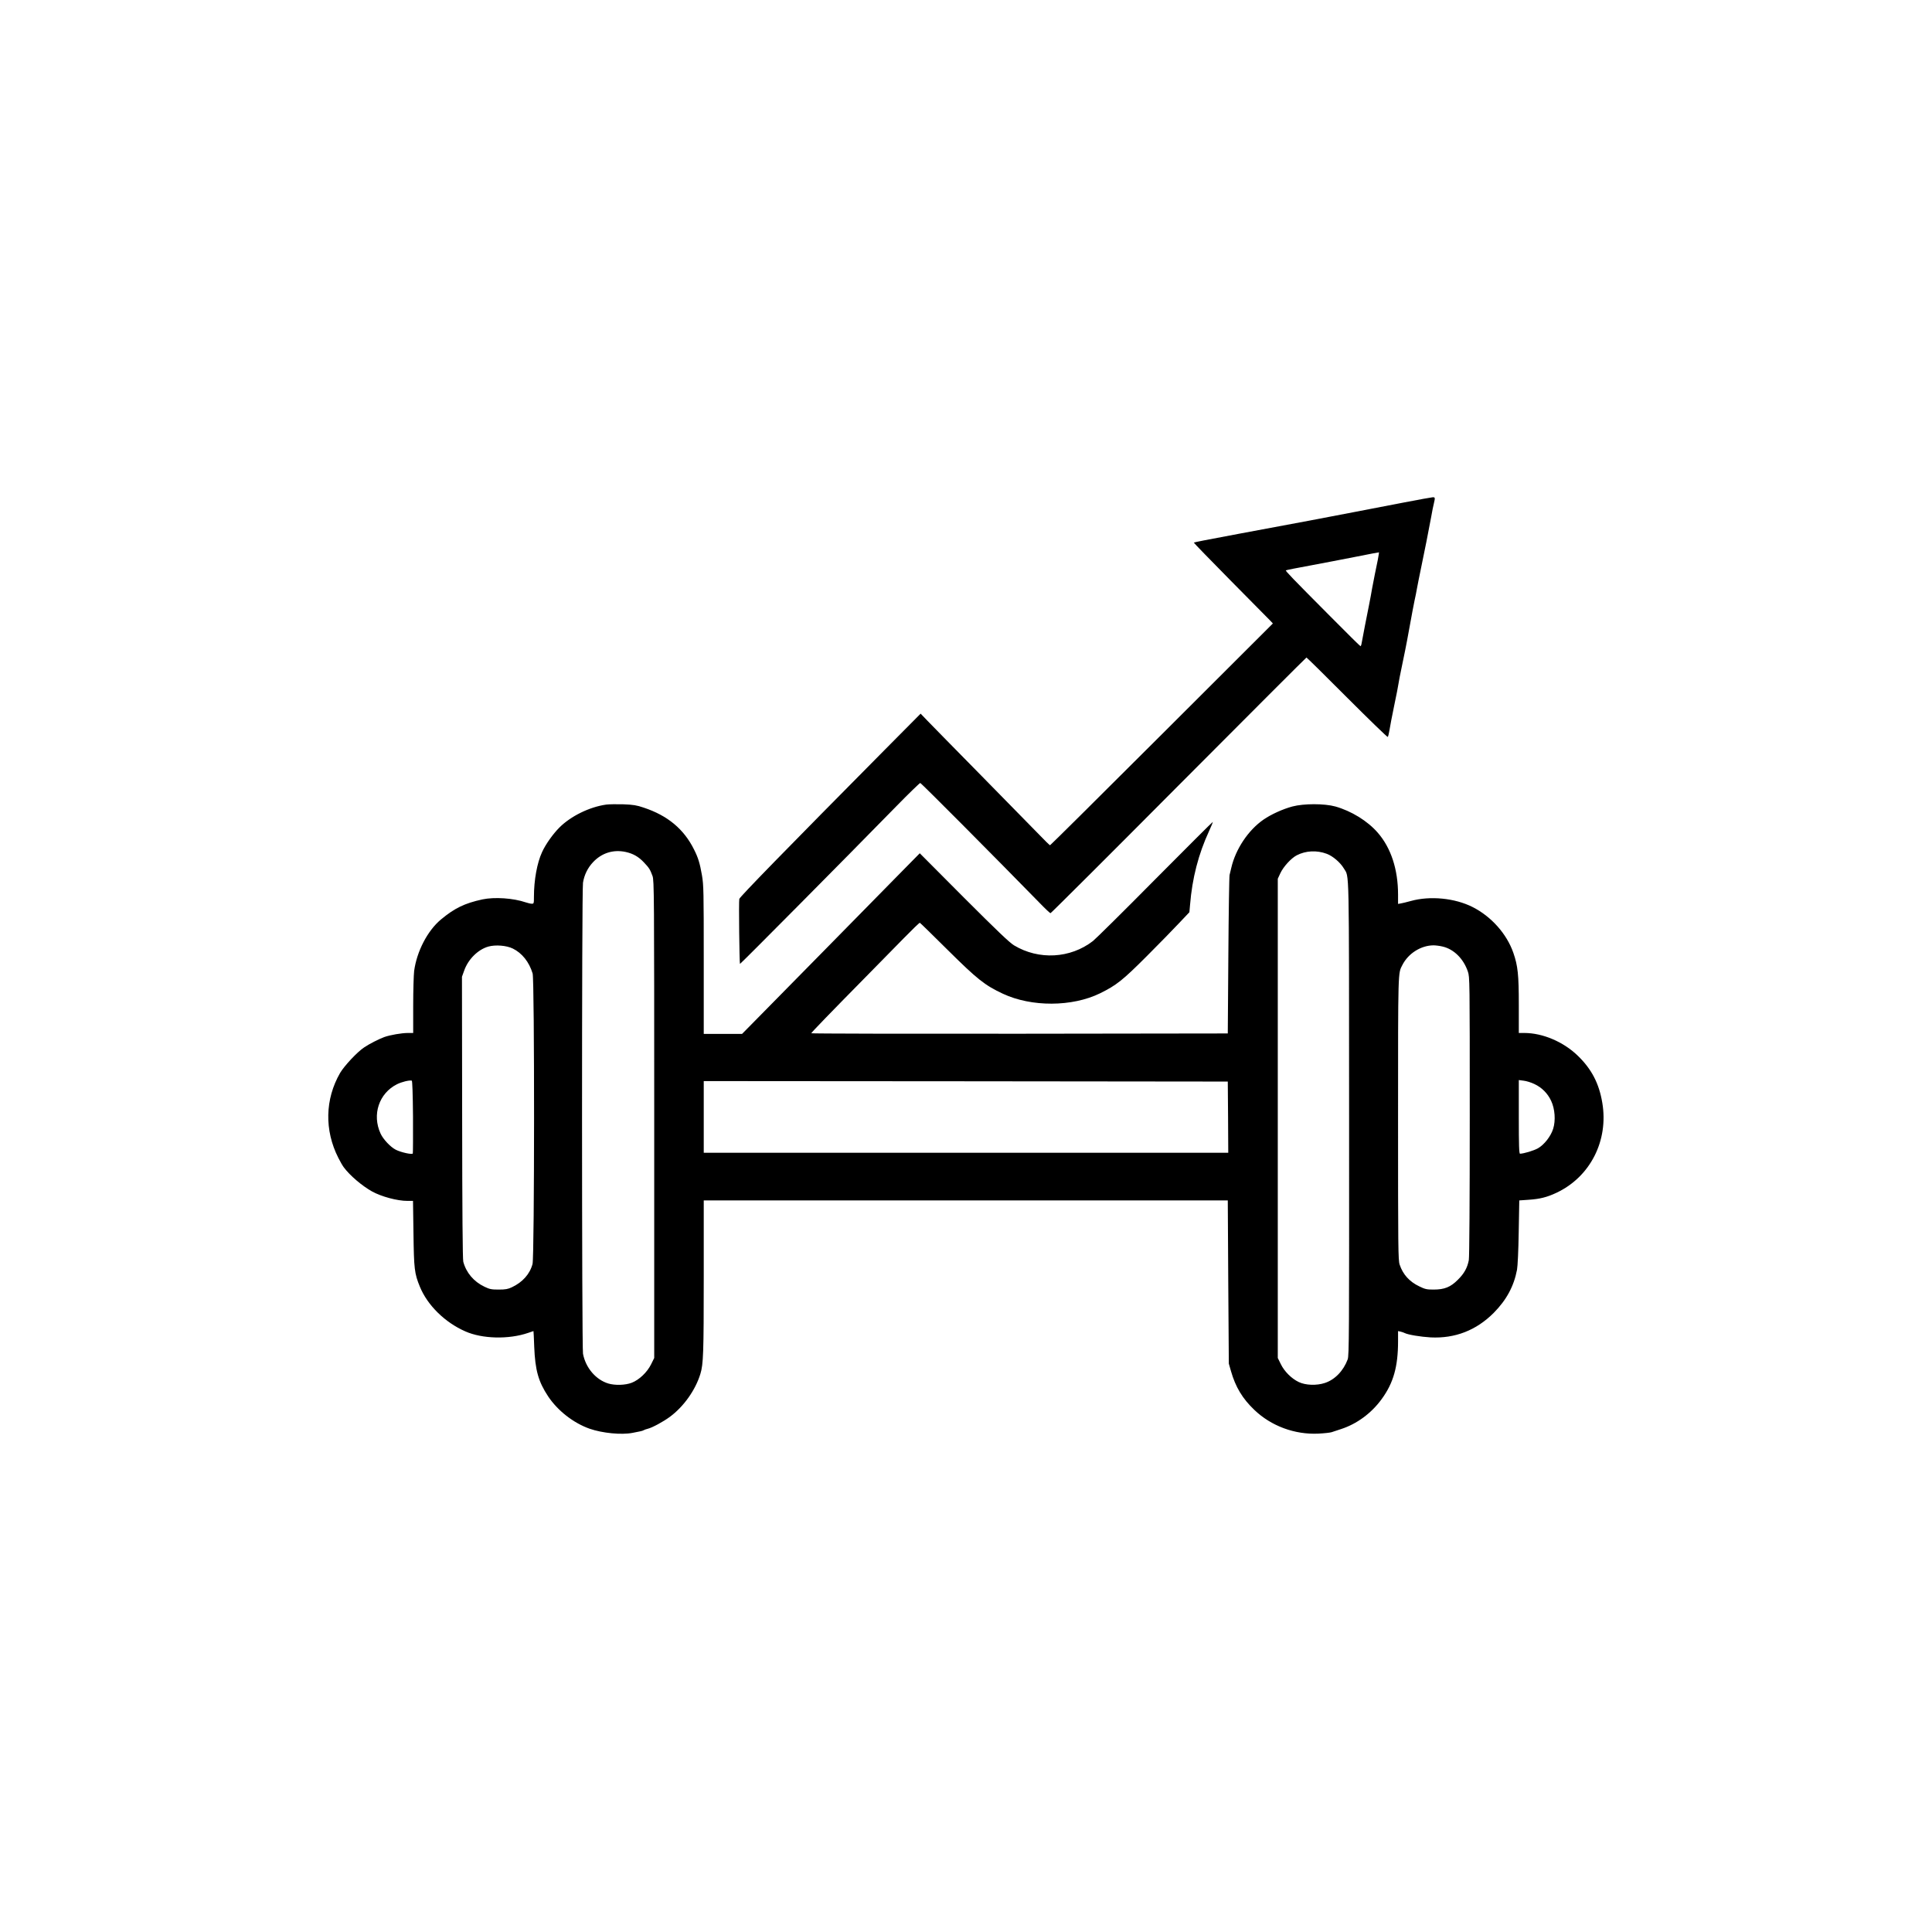
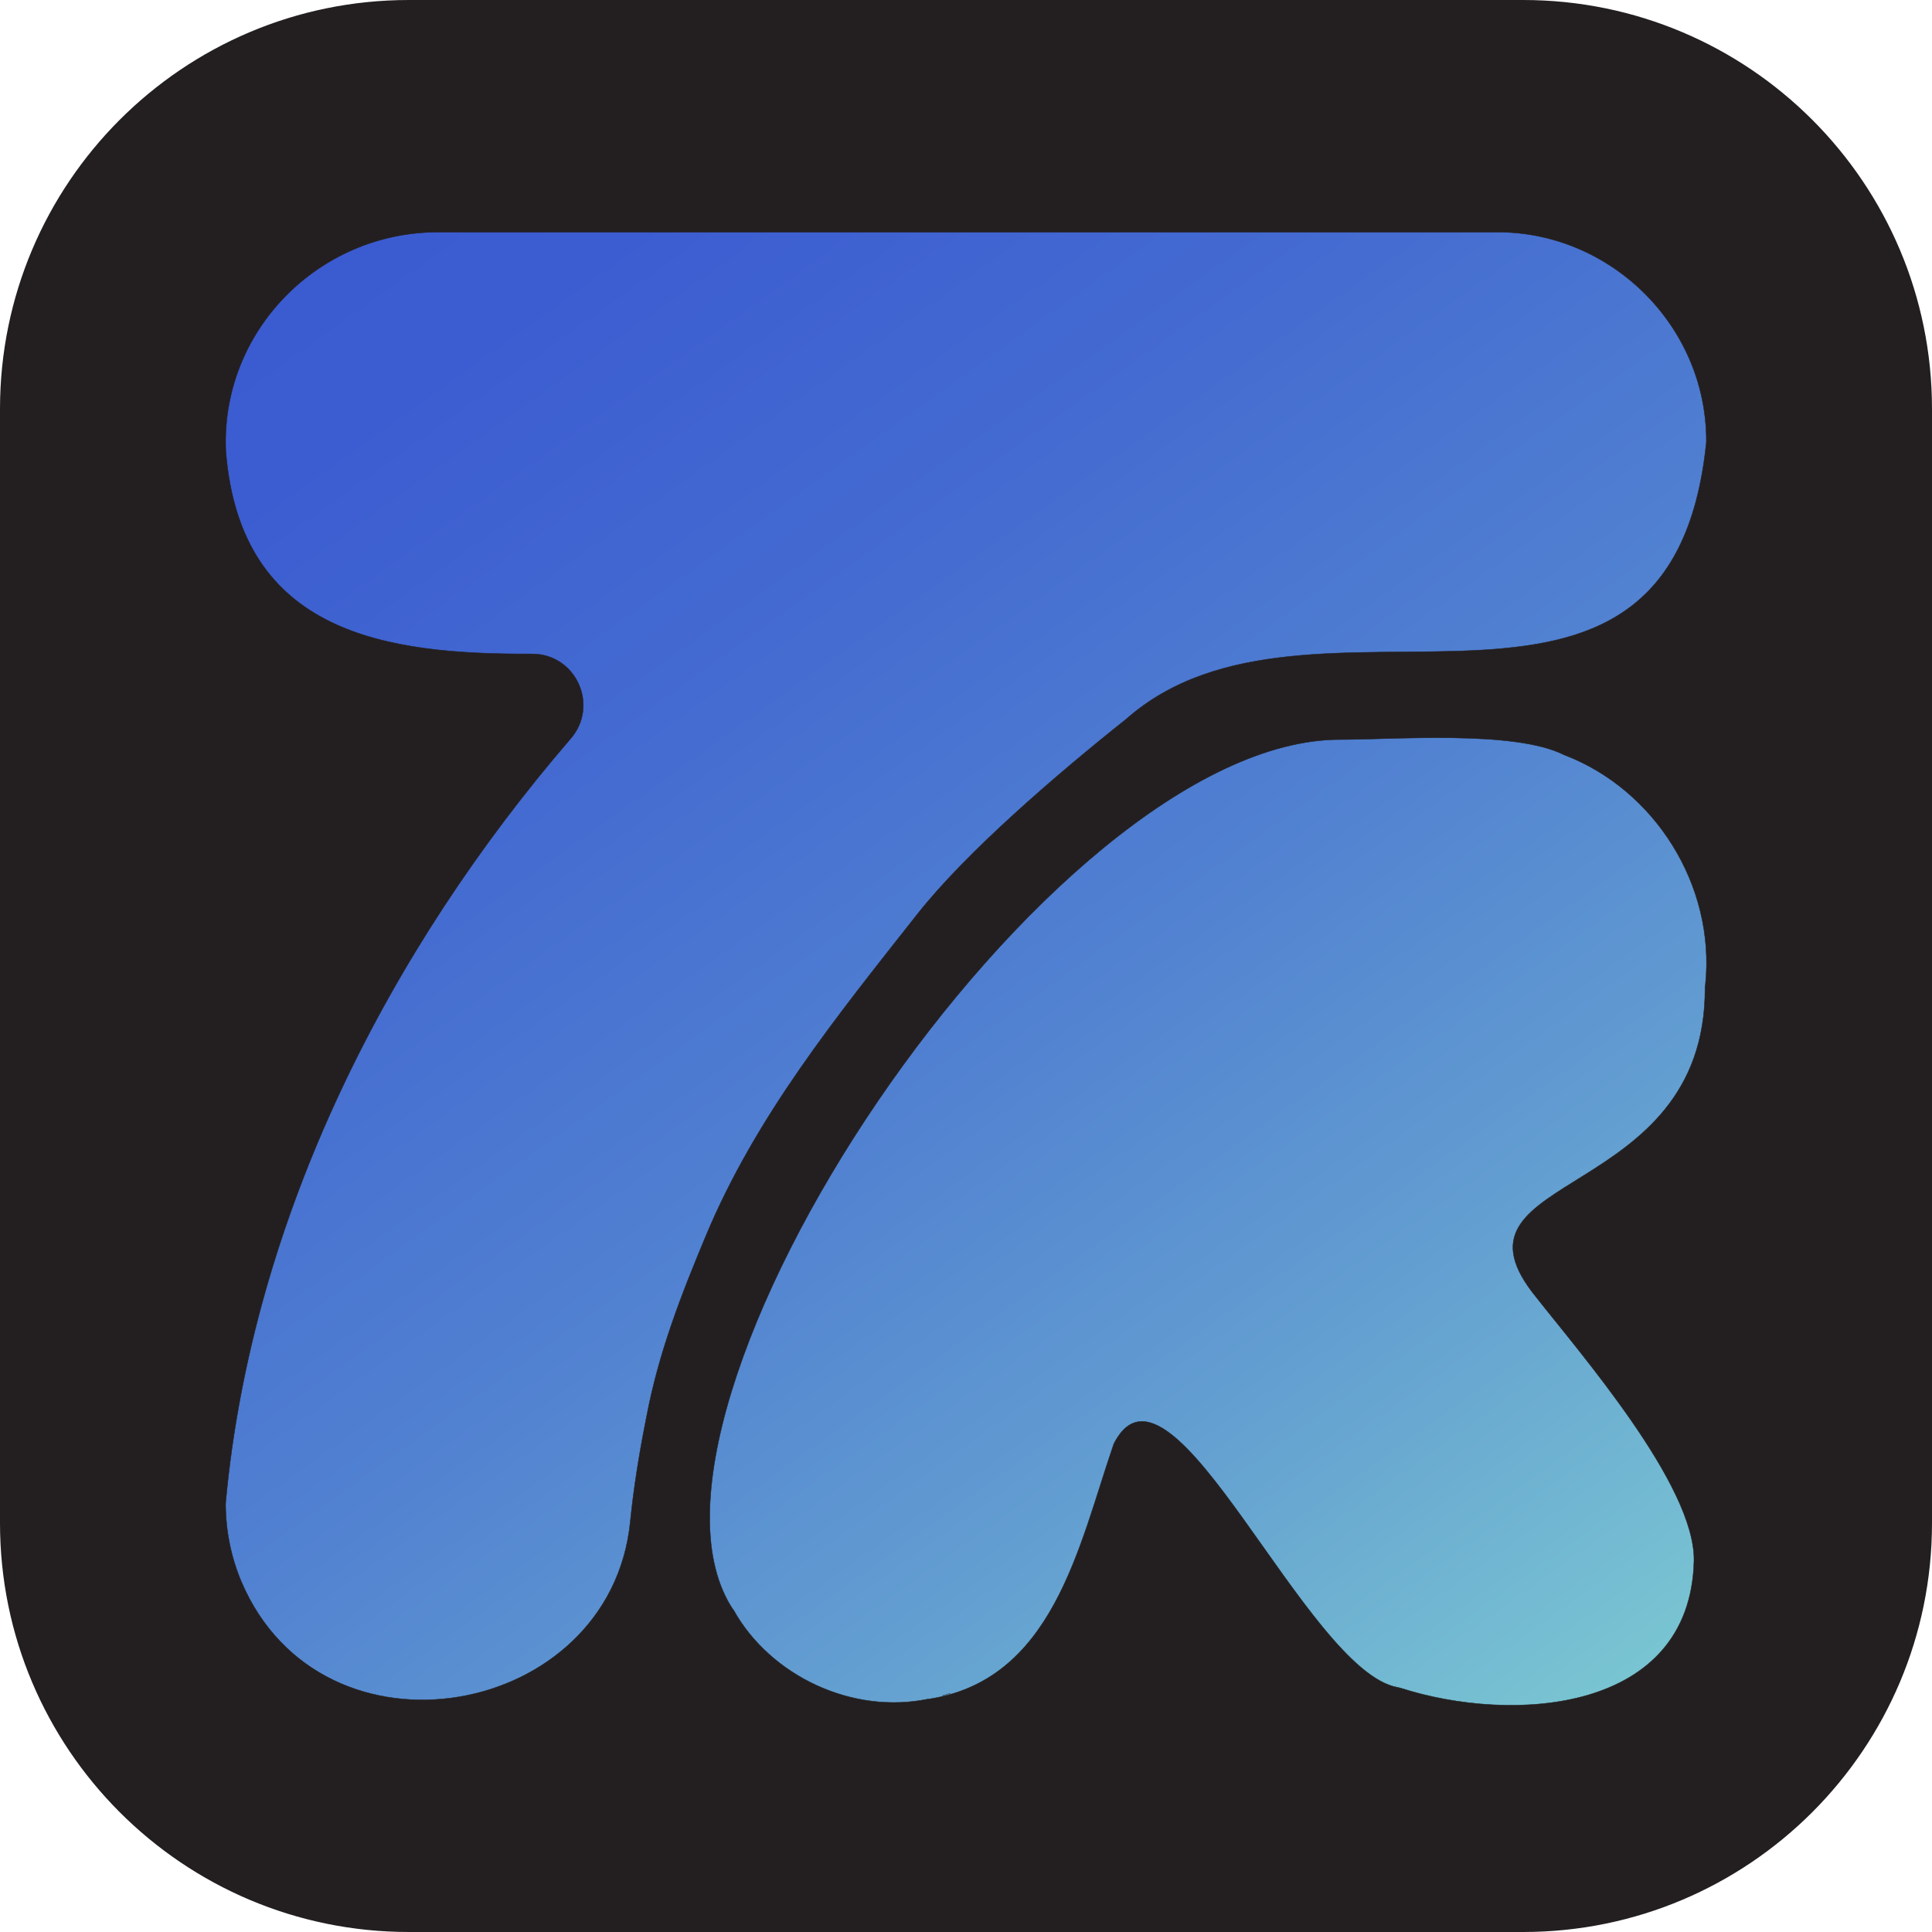
- <svg xmlns="http://www.w3.org/2000/svg" version="1.0" width="2048pt" height="2048pt" viewBox="0 0 2048 2048" preserveAspectRatio="xMidYMid meet">
-   <g transform="translate(0,2048) scale(0.1,-0.1)" fill="#000000" stroke="none">
-     <path d="M14885 15154 c-154 -29 -397 -76 -540 -104 -336 -65 -517 -99 -1195 -225 -385 -72 -491 -93 -495 -97 -2 -2 175 -184 393 -405 218 -220 408 -412 421 -426 l24 -26 -1178 -1176 c-647 -646 -1180 -1175 -1184 -1175 -4 0 -54 48 -111 108 -57 59 -332 339 -610 622 -279 283 -539 549 -579 590 l-72 75 -377 -380 c-1055 -1065 -1538 -1560 -1545 -1584 -7 -22 1 -681 7 -689 4 -3 1131 1133 1657 1671 133 136 248 247 254 247 10 0 808 -803 1271 -1277 55 -57 104 -103 110 -103 5 0 617 610 1358 1355 742 745 1352 1355 1355 1355 4 0 198 -191 431 -425 233 -233 427 -421 431 -417 4 4 12 36 18 72 5 36 28 153 50 260 23 107 43 213 46 235 3 22 17 94 31 160 13 66 31 152 39 190 8 39 31 158 50 265 19 107 42 227 50 265 9 39 20 95 25 125 5 30 26 132 45 225 38 183 75 367 106 535 10 58 23 123 29 145 14 58 13 65 -12 64 -13 -1 -149 -25 -303 -55z m-280 -610 c-8 -43 -22 -111 -31 -151 -8 -39 -21 -107 -29 -150 -7 -43 -22 -123 -33 -178 -22 -107 -66 -335 -77 -397 -3 -21 -9 -38 -13 -38 -4 0 -149 143 -322 318 -409 411 -475 480 -469 486 3 3 118 26 256 51 139 26 359 68 490 94 131 26 239 47 241 46 1 -1 -5 -37 -13 -81z" />
-     <path d="M6426 11951 c-177 -25 -375 -122 -496 -243 -69 -69 -147 -179 -184 -261 -53 -114 -86 -298 -86 -472 0 -71 -1 -75 -22 -75 -12 0 -40 6 -63 14 -134 46 -333 59 -461 32 -189 -41 -296 -93 -441 -214 -141 -118 -255 -337 -283 -545 -5 -43 -10 -209 -10 -368 l0 -289 -57 0 c-65 0 -187 -21 -249 -43 -55 -20 -160 -73 -214 -110 -73 -48 -211 -196 -255 -271 -160 -278 -167 -607 -19 -899 20 -40 46 -85 59 -102 65 -87 192 -195 299 -255 100 -55 267 -100 375 -100 l59 0 5 -347 c5 -374 10 -422 68 -563 80 -196 265 -378 481 -473 180 -80 461 -87 667 -16 30 11 55 19 56 19 1 0 5 -75 8 -167 10 -248 44 -369 148 -526 101 -151 267 -281 439 -342 135 -47 338 -67 455 -44 28 5 64 13 80 16 17 3 35 9 40 13 6 4 24 10 40 14 47 11 164 74 236 127 146 108 270 282 323 454 32 104 36 219 36 1030 l0 810 2778 0 2777 0 5 -865 6 -865 23 -80 c48 -168 122 -291 247 -410 178 -171 428 -264 679 -252 61 3 124 10 140 15 17 6 62 21 100 33 167 54 323 168 432 319 124 170 173 343 173 613 l0 107 28 -6 c15 -4 34 -10 43 -15 35 -18 170 -40 274 -46 259 -13 485 75 670 261 135 137 213 282 246 456 7 38 15 205 18 400 l6 335 100 7 c119 8 194 27 294 74 358 168 554 553 486 954 -34 205 -114 359 -262 501 -151 146 -371 239 -564 239 l-59 0 0 299 c0 317 -10 413 -58 551 -70 201 -234 385 -432 485 -188 95 -450 121 -655 64 -44 -12 -92 -24 -107 -26 l-28 -5 0 98 c0 268 -75 497 -216 658 -108 124 -279 229 -449 277 -116 32 -334 32 -455 0 -101 -27 -225 -83 -306 -139 -161 -111 -296 -312 -342 -512 -6 -25 -14 -58 -18 -75 -4 -16 -10 -401 -13 -855 l-6 -825 -2207 -3 c-1215 -1 -2208 1 -2208 5 0 8 205 219 595 615 121 123 294 299 384 391 90 92 167 167 172 165 5 -2 138 -132 296 -289 314 -311 392 -373 584 -463 304 -142 734 -140 1029 4 175 86 240 138 496 394 132 132 288 292 346 354 l106 112 7 78 c23 284 89 538 201 781 24 52 42 96 40 98 -2 2 -276 -272 -610 -608 -333 -337 -631 -631 -660 -654 -240 -186 -575 -204 -837 -46 -48 29 -179 154 -532 507 l-467 469 -258 -262 c-141 -144 -475 -484 -742 -755 -267 -271 -575 -584 -684 -695 l-200 -203 -203 0 -203 0 0 784 c0 727 -1 793 -19 898 -22 127 -40 186 -84 273 -108 217 -280 360 -534 444 -73 25 -110 31 -213 35 -69 2 -151 1 -184 -3z m206 -502 c78 -17 137 -50 194 -111 56 -59 65 -74 91 -144 17 -47 18 -179 18 -2579 l0 -2530 -33 -67 c-42 -85 -126 -165 -206 -196 -68 -26 -176 -29 -247 -8 -133 40 -241 167 -269 316 -13 70 -14 4911 0 4993 13 82 50 158 107 218 91 97 214 136 345 108z m7433 -20 c64 -24 143 -92 180 -154 59 -102 55 97 56 -2644 1 -2311 0 -2520 -15 -2561 -45 -121 -135 -215 -242 -250 -87 -29 -205 -25 -277 10 -76 36 -152 112 -189 188 l-33 67 0 2540 0 2540 28 60 c32 68 113 157 172 188 96 50 214 56 320 16z m-8629 -1004 c98 -48 173 -142 210 -264 21 -68 20 -3002 -1 -3080 -28 -106 -105 -193 -220 -247 -41 -19 -66 -24 -139 -24 -77 0 -96 4 -150 30 -114 54 -194 149 -225 265 -7 27 -11 530 -12 1530 l-2 1491 23 64 c42 121 147 225 257 256 75 21 192 12 259 -21z m9857 21 c119 -28 221 -129 267 -265 20 -60 20 -78 20 -1534 0 -900 -4 -1494 -10 -1525 -15 -80 -49 -142 -115 -207 -78 -79 -143 -105 -259 -105 -72 0 -90 4 -151 34 -105 50 -173 126 -208 230 -16 45 -17 177 -17 1550 0 1594 -1 1536 46 1627 62 122 196 207 329 208 22 0 66 -5 98 -13z m-10915 -1802 c1 -208 0 -384 -2 -391 -6 -15 -124 11 -180 39 -57 29 -134 111 -162 172 -92 200 -17 426 173 522 50 25 129 45 158 39 6 -1 11 -138 13 -381z m11887 345 c79 -37 141 -99 178 -179 40 -85 49 -208 21 -296 -25 -80 -96 -170 -162 -207 -46 -25 -146 -55 -189 -57 -10 0 -13 85 -13 390 l0 391 53 -7 c28 -3 79 -19 112 -35z m-3247 -351 l2 -378 -2780 0 -2780 0 0 380 0 380 2778 -2 2777 -3 3 -377z" />
+ <svg xmlns="http://www.w3.org/2000/svg" xmlns:xlink="http://www.w3.org/1999/xlink" id="Layer_2" data-name="Layer 2" viewBox="0 0 1184.22 1184.22">
+   <defs>
+     <style>
+       .cls-1 {
+         fill: url(#linear-gradient-2);
+       }
+ 
+       .cls-1, .cls-2, .cls-3 {
+         stroke: #231f20;
+         stroke-miterlimit: 10;
+       }
+ 
+       .cls-1, .cls-3 {
+         stroke-width: .25px;
+       }
+ 
+       .cls-2 {
+         fill: #231f20;
+       }
+ 
+       .cls-3 {
+         fill: url(#linear-gradient);
+       }
+     </style>
+     <linearGradient id="linear-gradient" x1="191.5" y1="-9.65" x2="962.96" y2="1067.85" gradientUnits="userSpaceOnUse">
+       <stop offset="0" stop-color="#3a59d1" />
+       <stop offset=".18" stop-color="#3c5dd1" />
+       <stop offset=".37" stop-color="#446bd1" />
+       <stop offset=".58" stop-color="#5181d1" />
+       <stop offset=".79" stop-color="#64a0d1" />
+       <stop offset="1" stop-color="#7ac6d2" />
+     </linearGradient>
+     <linearGradient id="linear-gradient-2" x1="169.92" y1="5.8" x2="941.39" y2="1083.3" xlink:href="#linear-gradient" />
+   </defs>
+   <g id="Layer_1-2" data-name="Layer 1">
+     <rect class="cls-2" x=".5" y=".5" width="1183.22" height="1183.22" rx="250.13" ry="250.13" />
+     <g>
+       <path class="cls-3" d="M1045.33,603.44c6.24-60.85-31.21-119.52-86.23-140.59-.31-.12-.62-.25-.92-.4-30.41-15.01-103.97-9.1-136.65-9.14-179.29-.24-452.87,413.69-371.89,533.75-.02-.09-.03-.16-.04-.25,22.47,40.33,72.71,64.28,119.31,54.6-.52.1-1.04.21-1.57.31,78.09-10.57,93.74-93.69,115.1-155.93.22-.65.49-1.28.82-1.88,35.12-64.85,117.39,140.53,173.5,150.38.6.11,1.2.24,1.78.42,68.5,22.02,177.47,15.38,179.79-77.92.85-46.48-69.79-127.22-99.14-164.73-56.26-73.85,106.07-55.54,105.9-186.2-.12-.19-.07-.54,0-.82.12-.52.19-1.05.25-1.59ZM577.53,1039.41c1.68-.46,3.35-.97,4.99-1.5-1.65.54-3.31,1.04-4.99,1.5Z" />
+       <path class="cls-1" d="M1045.92,270.15c0,.49-.03.98-.08,1.47-22.03,212.73-243.08,69.88-355.5,169.12-42.8,34.03-98.13,81.63-128.06,119.59-49.68,63.02-98.88,123.78-129.45,196.8-15.4,36.79-29.05,71.9-36.51,111.09-.17.87-.33,1.73-.51,2.61-4.05,20.5-7.41,41.15-9.49,61.95-12.12,120.94-188.87,153.04-238.41,36.62-6.28-14.9-9.54-31.07-9.62-47.26,0-.45.02-.91.06-1.36,16.2-175.72,100.86-339.58,210.97-467.47.16-.19.32-.37.48-.56,17.63-20.39,3.2-52.04-23.76-51.93-88.79.36-178.71-11.83-187.63-124.34-3.15-73.38,56.59-134.18,130.04-134.18,0,0,648.87,0,648.87,0,69.08-.48,128.5,56.57,128.59,127.85Z" />
+     </g>
  </g>
</svg>
